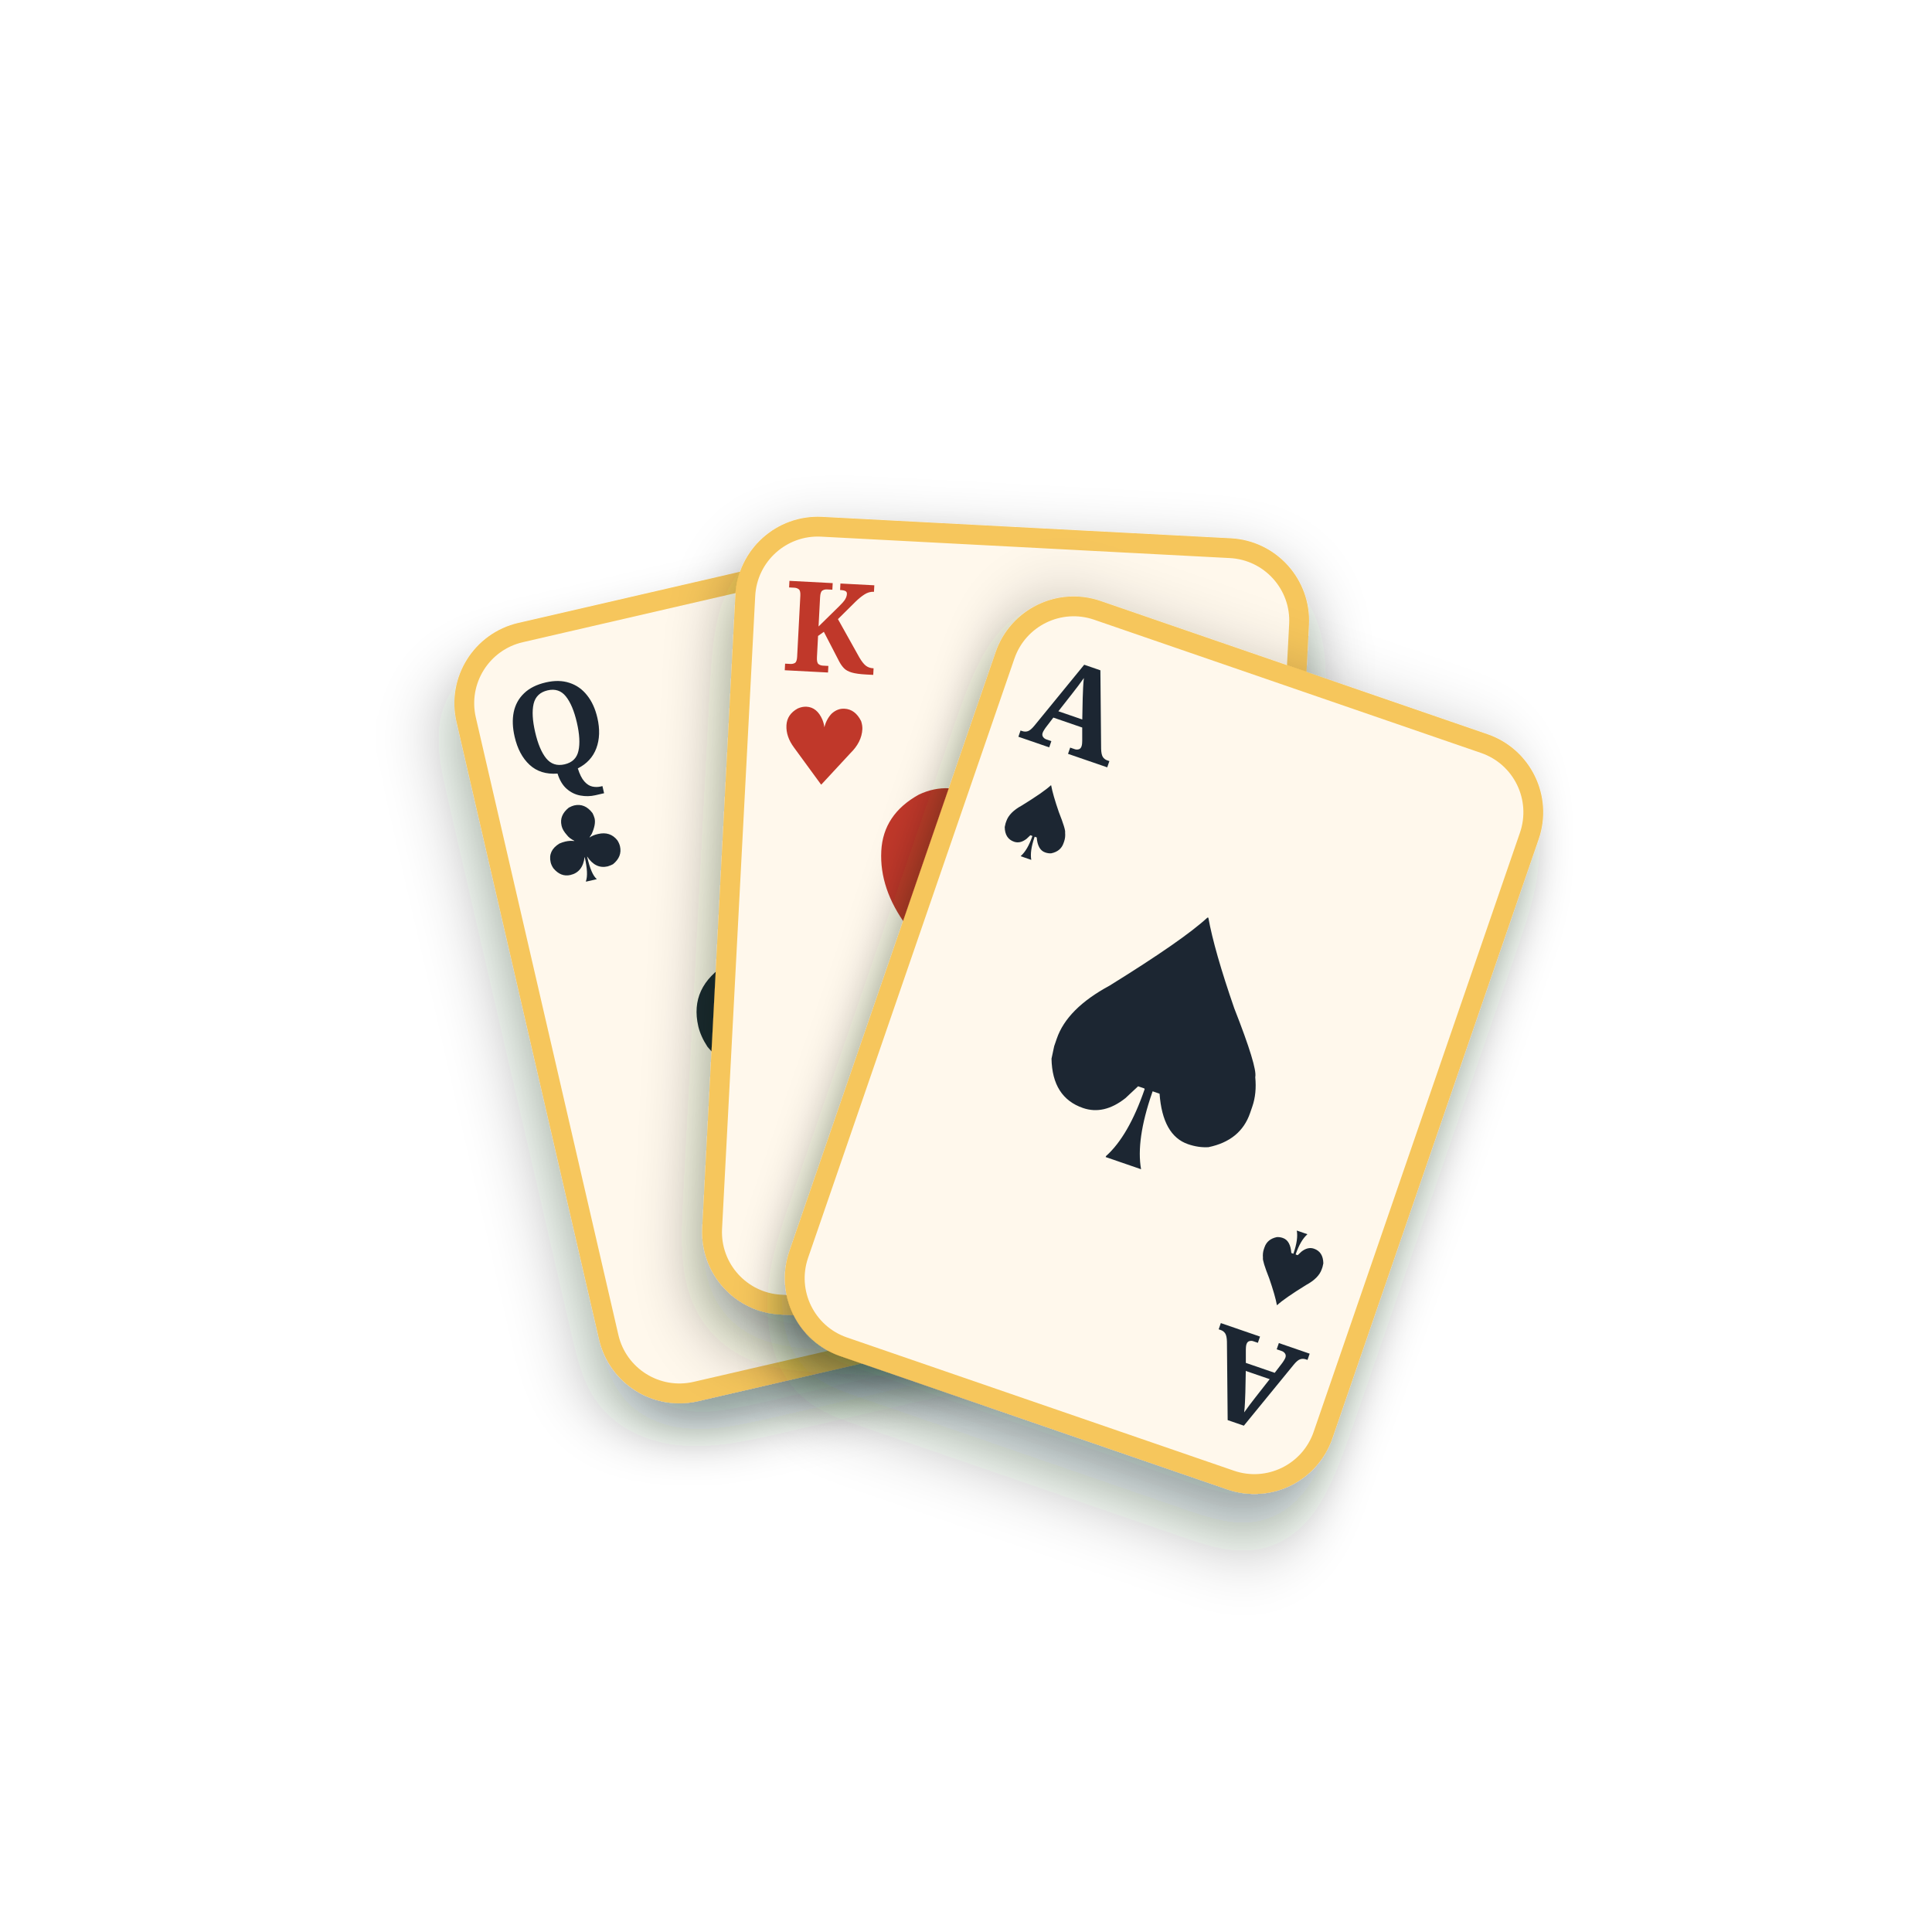
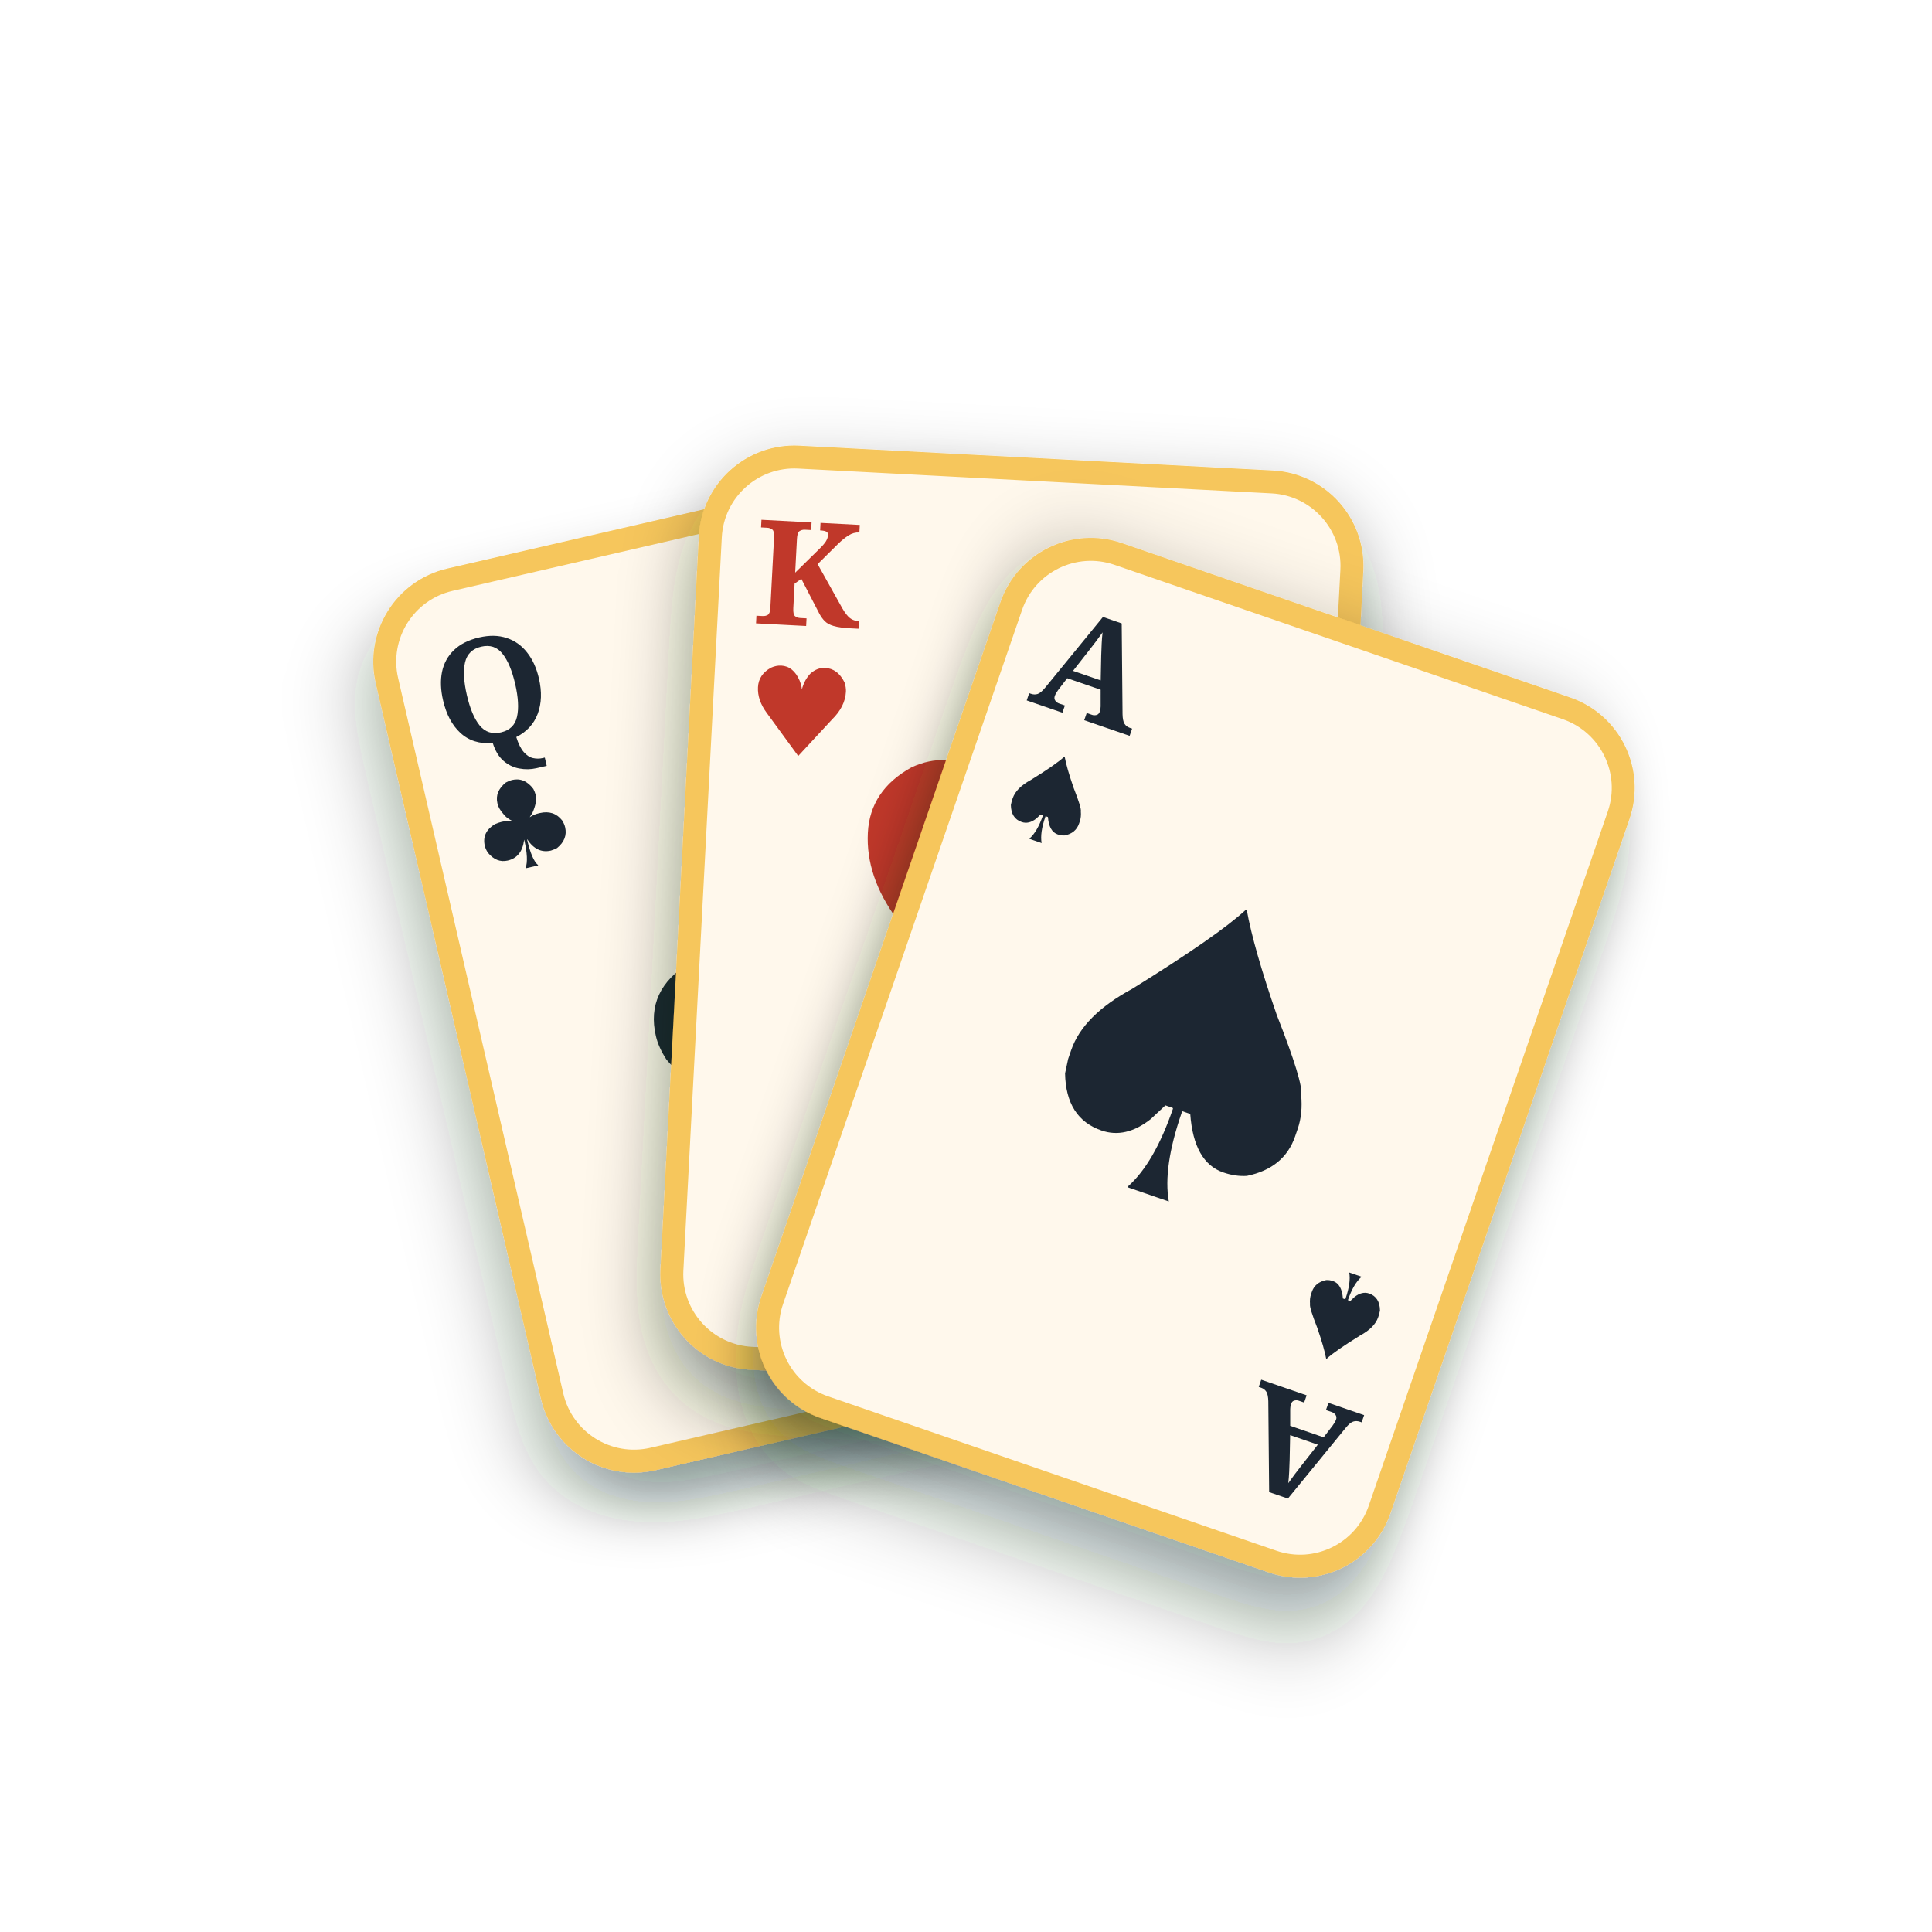
<svg xmlns="http://www.w3.org/2000/svg" viewBox="0 0 240 240">
  <defs>
    <radialGradient id="felt" cx="50%" cy="42%" r="72%">
      <stop offset="0%" stop-color="#2E8B57" />
      <stop offset="100%" stop-color="#14532D" />
    </radialGradient>
    <filter id="sh" x="-40%" y="-40%" width="180%" height="180%">
      <feGaussianBlur in="SourceAlpha" stdDeviation="5" />
      <feOffset dx="0" dy="5" result="off" />
      <feFlood flood-color="#0a2a18" flood-opacity="0.45" />
      <feComposite in2="off" operator="in" />
      <feMerge>
        <feMergeNode />
        <feMergeNode in="SourceGraphic" />
      </feMerge>
    </filter>
  </defs>
-   <g transform="translate(120,120) scale(0.82) translate(-120,-120)">
+   <g transform="translate(120,120) scale(0.95) translate(-120,-120)">
    <g transform="translate(96,120) rotate(-13)" filter="url(#sh)">
      <rect x="-42.0" y="-59.0" width="84" height="118" rx="11" fill="#FFF8EC" stroke="#F6C65B" stroke-width="3" />
      <text x="0" y="0" dy="0.35em" text-anchor="middle" font-family="Georgia, serif" font-size="54" font-weight="700" fill="#1C2833">♣</text>
      <g transform="translate(-29.0,-37.0)">
        <text x="0" y="0" text-anchor="middle" font-family="Georgia, serif" font-size="19" font-weight="700" fill="#1C2833">Q</text>
        <text x="0" y="17" text-anchor="middle" font-family="Georgia, serif" font-size="16" fill="#1C2833">♣</text>
      </g>
    </g>
    <g transform="translate(126,114) rotate(3)" filter="url(#sh)">
      <rect x="-42.0" y="-59.0" width="84" height="118" rx="11" fill="#FFF8EC" stroke="#F6C65B" stroke-width="3" />
      <text x="0" y="0" dy="0.35em" text-anchor="middle" font-family="Georgia, serif" font-size="54" font-weight="700" fill="#C0392B">♥</text>
      <g transform="translate(-29.0,-37.0)">
        <text x="0" y="0" text-anchor="middle" font-family="Georgia, serif" font-size="19" font-weight="700" fill="#C0392B">K</text>
        <text x="0" y="17" text-anchor="middle" font-family="Georgia, serif" font-size="16" fill="#C0392B">♥</text>
      </g>
    </g>
    <g transform="translate(150,132) rotate(19)" filter="url(#sh)">
      <rect x="-42.0" y="-59.0" width="84" height="118" rx="11" fill="#FFF8EC" stroke="#F6C65B" stroke-width="3" />
      <text x="0" y="0" dy="0.35em" text-anchor="middle" font-family="Georgia, serif" font-size="54" font-weight="700" fill="#1C2833">♠</text>
      <g transform="translate(-29.0,-37.0)">
        <text x="0" y="0" text-anchor="middle" font-family="Georgia, serif" font-size="19" font-weight="700" fill="#1C2833">A</text>
        <text x="0" y="17" text-anchor="middle" font-family="Georgia, serif" font-size="16" fill="#1C2833">♠</text>
      </g>
      <g transform="translate(29.0,37.0) rotate(180)">
        <text x="0" y="0" text-anchor="middle" font-family="Georgia, serif" font-size="19" font-weight="700" fill="#1C2833">A</text>
        <text x="0" y="17" text-anchor="middle" font-family="Georgia, serif" font-size="16" fill="#1C2833">♠</text>
      </g>
    </g>
  </g>
</svg>
